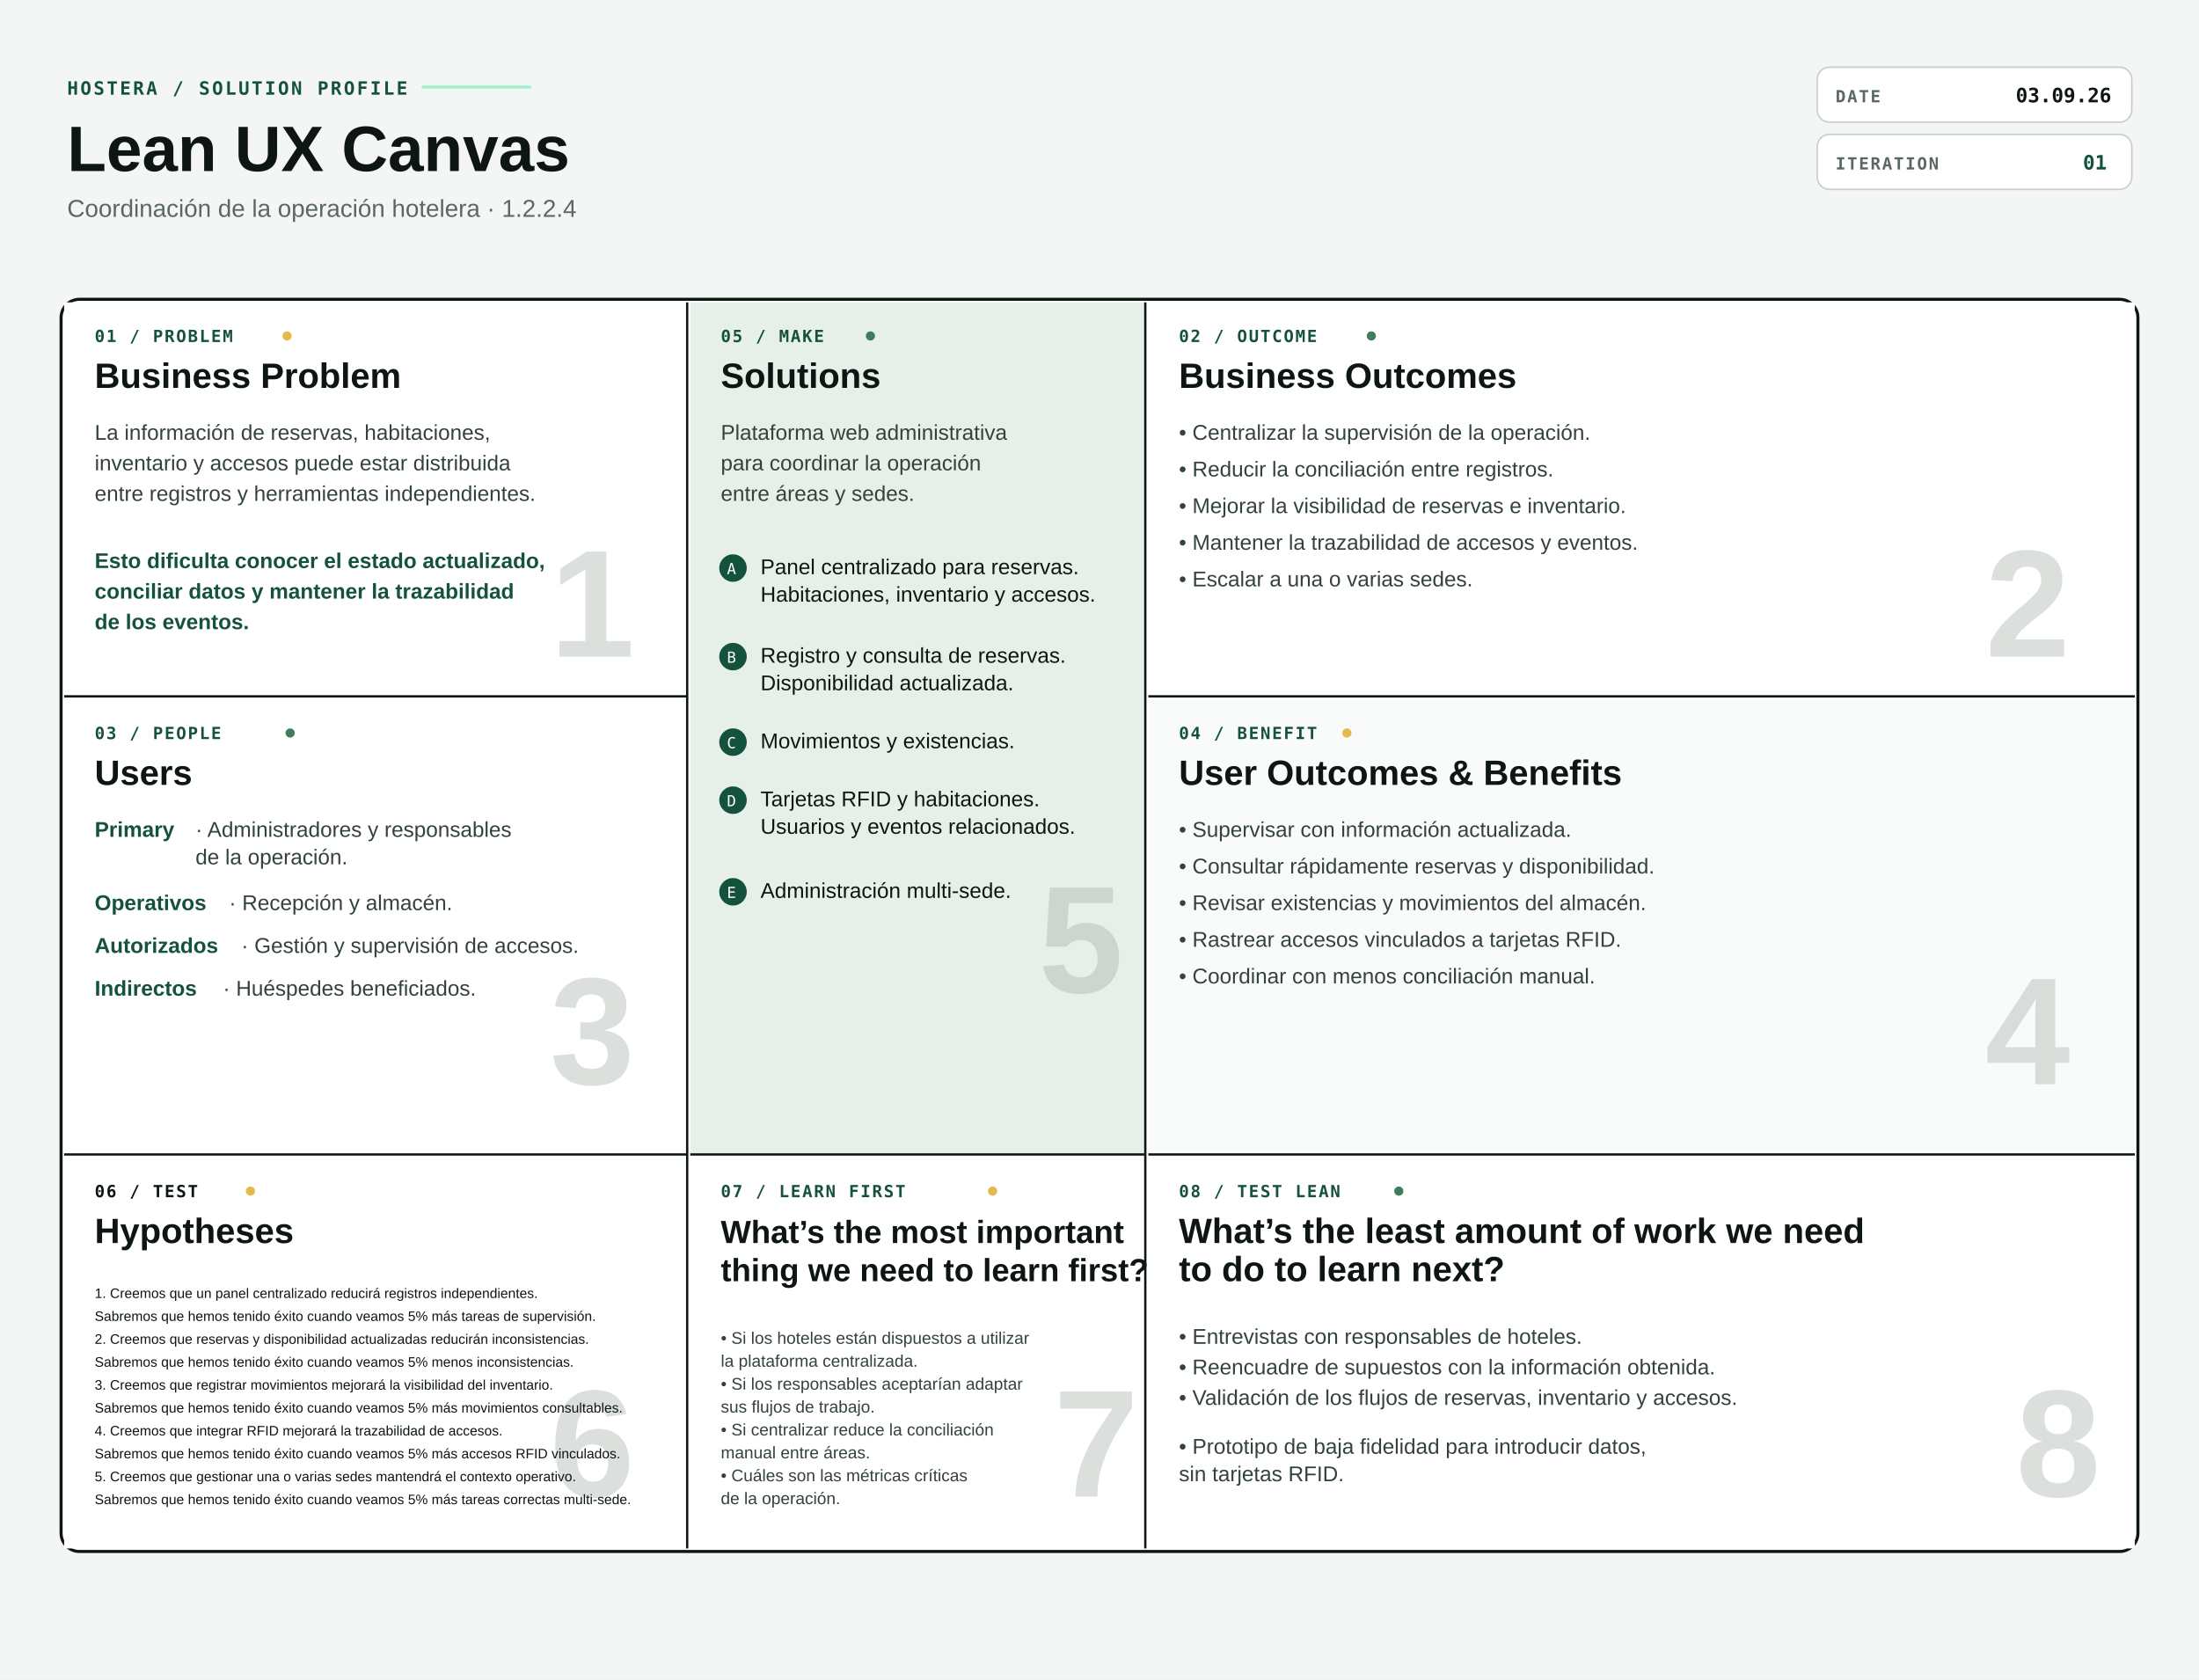
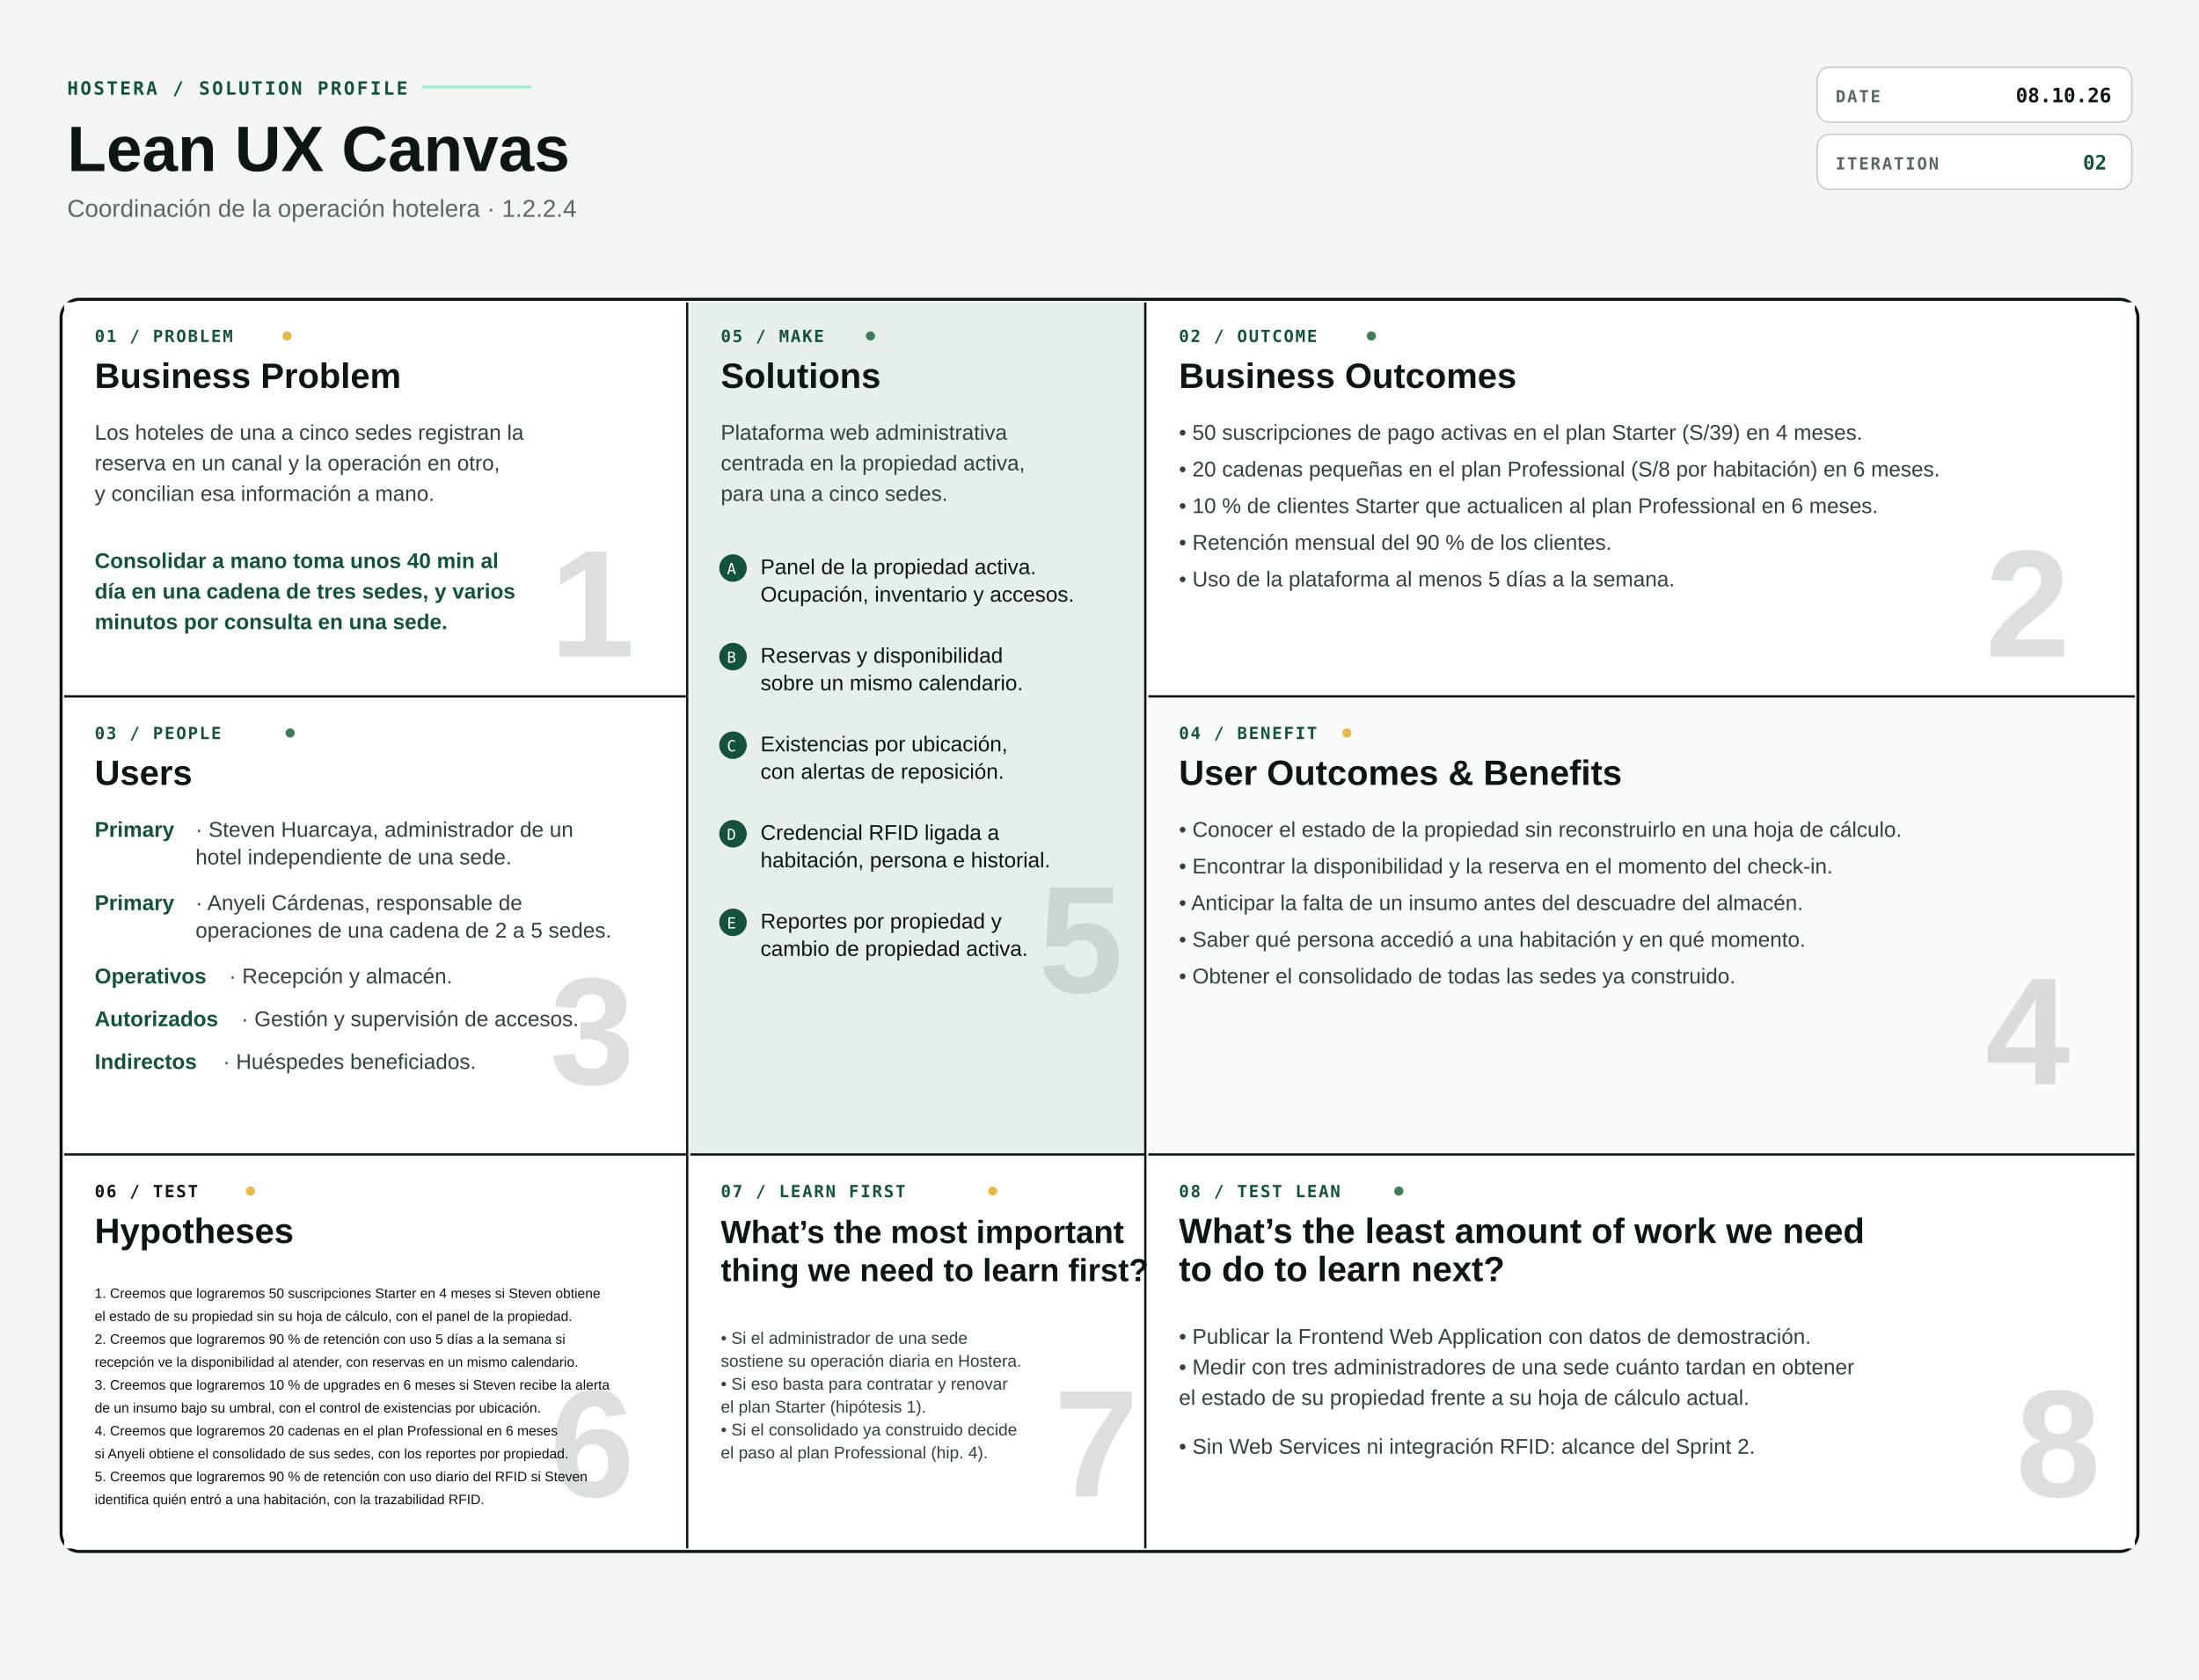
<svg xmlns="http://www.w3.org/2000/svg" width="1440" height="1100" viewBox="0 0 1440 1100" role="img" aria-labelledby="title desc">
  <rect width="1440" height="1100" fill="#F3F6F4" />
  <g font-family="Arial, Helvetica, sans-serif" fill="#0D1613">
    <text x="44" y="62" font-family="monospace" font-size="12" font-weight="700" letter-spacing="1.4" fill="#14523E">HOSTERA / SOLUTION PROFILE</text>
    <rect x="276" y="56" width="72" height="2" rx="1" fill="#9EF2CC" />
    <text x="44" y="112" font-size="42" font-weight="700">Lean UX Canvas</text>
    <text x="44" y="142" font-size="16" fill="#5B6862">Coordinación de la operación hotelera · 1.2.2.4</text>
    <g transform="translate(1190,44)">
      <rect width="206" height="36" rx="8" fill="#FFFFFF" stroke="#C6CFCA" />
      <text x="12" y="23" font-family="monospace" font-size="11" font-weight="700" letter-spacing="1" fill="#5B6862">DATE</text>
-       <text x="130" y="23" font-family="monospace" font-size="13" font-weight="700">03.09.26</text>
+       <text x="130" y="23" font-family="monospace" font-size="13" font-weight="700">08.10.26</text>
      <rect y="44" width="206" height="36" rx="8" fill="#FFFFFF" stroke="#C6CFCA" />
      <text x="12" y="67" font-family="monospace" font-size="11" font-weight="700" letter-spacing="1" fill="#5B6862">ITERATION</text>
-       <text x="174" y="67" font-family="monospace" font-size="13" font-weight="700" fill="#14523E">01</text>
+       <text x="174" y="67" font-family="monospace" font-size="13" font-weight="700" fill="#14523E">02</text>
    </g>
    <rect x="40" y="196" width="1360" height="820" rx="12" fill="#FFFFFF" stroke="#0D1613" stroke-width="2" />
    <rect x="42" y="198" width="408" height="258" fill="#FFFFFF" />
    <rect x="42" y="458" width="408" height="298" fill="#FFFFFF" />
    <rect x="42" y="758" width="408" height="256" fill="#FFFFFF" />
    <rect x="452" y="198" width="298" height="558" fill="#E6F0E9" />
    <rect x="452" y="758" width="298" height="256" fill="#FFFFFF" />
    <rect x="752" y="198" width="646" height="258" fill="#FFFFFF" />
    <rect x="752" y="458" width="646" height="298" fill="#F9FBFA" />
    <rect x="752" y="758" width="646" height="256" fill="#FFFFFF" />
    <path d="M450 198V1014 M750 198V1014 M42 456H450 M42 756H450 M452 756H750 M752 456H1398 M752 756H1398" fill="none" stroke="#0D1613" stroke-width="1.5" />
    <g fill="#9BA59F" opacity="0.35" font-size="100" font-weight="700">
      <text x="360" y="430">1</text>
      <text x="1300" y="430">2</text>
      <text x="360" y="710">3</text>
      <text x="1300" y="710">4</text>
      <text x="680" y="650">5</text>
      <text x="360" y="980">6</text>
      <text x="690" y="980">7</text>
      <text x="1320" y="980">8</text>
    </g>
    <g font-family="monospace" font-size="11" font-weight="700" letter-spacing="1" fill="#14523E">
      <text x="62" y="224">01 / PROBLEM</text>
      <circle cx="188" cy="220" r="3" fill="#E5B94C" />
      <text x="62" y="484">03 / PEOPLE</text>
      <circle cx="190" cy="480" r="3" fill="#3F7D5A" />
      <text x="62" y="784" fill="#0D1613">06 / TEST</text>
      <circle cx="164" cy="780" r="3" fill="#E5B94C" />
      <text x="472" y="224">05 / MAKE</text>
      <circle cx="570" cy="220" r="3" fill="#3F7D5A" />
      <text x="472" y="784">07 / LEARN FIRST</text>
      <circle cx="650" cy="780" r="3" fill="#E5B94C" />
      <text x="772" y="224">02 / OUTCOME</text>
      <circle cx="898" cy="220" r="3" fill="#3F7D5A" />
      <text x="772" y="484">04 / BENEFIT</text>
      <circle cx="882" cy="480" r="3" fill="#E5B94C" />
      <text x="772" y="784">08 / TEST LEAN</text>
      <circle cx="916" cy="780" r="3" fill="#3F7D5A" />
    </g>
    <g font-size="23" font-weight="700">
      <text x="62" y="254">Business Problem</text>
      <text x="62" y="514">Users</text>
      <text x="62" y="814">Hypotheses</text>
      <text x="472" y="254">Solutions</text>
      <text x="472" y="814" font-size="21">What’s the most important</text>
      <text x="472" y="839" font-size="21">thing we need to learn first?</text>
      <text x="772" y="254">Business Outcomes</text>
      <text x="772" y="514">User Outcomes &amp; Benefits</text>
      <text x="772" y="814">What’s the least amount of work we need</text>
      <text x="772" y="839">to do to learn next?</text>
    </g>
    <g font-size="14" fill="#33423B">
      <text x="62" y="288">
-         <tspan x="62" dy="0">La información de reservas, habitaciones,</tspan>
-         <tspan x="62" dy="20">inventario y accesos puede estar distribuida</tspan>
-         <tspan x="62" dy="20">entre registros y herramientas independientes.</tspan>
+         <tspan x="62" dy="0">Los hoteles de una a cinco sedes registran la</tspan>
+         <tspan x="62" dy="20">reserva en un canal y la operación en otro,</tspan>
+         <tspan x="62" dy="20">y concilian esa información a mano.</tspan>
      </text>
      <text x="62" y="372" fill="#14523E" font-weight="700">
-         <tspan x="62" dy="0">Esto dificulta conocer el estado actualizado,</tspan>
-         <tspan x="62" dy="20">conciliar datos y mantener la trazabilidad</tspan>
-         <tspan x="62" dy="20">de los eventos.</tspan>
+         <tspan x="62" dy="0">Consolidar a mano toma unos 40 min al</tspan>
+         <tspan x="62" dy="20">día en una cadena de tres sedes, y varios</tspan>
+         <tspan x="62" dy="20">minutos por consulta en una sede.</tspan>
      </text>
      <text x="62" y="548">
        <tspan font-weight="700" fill="#14523E">Primary</tspan>
-         <tspan x="128">· Administradores y responsables</tspan>
-         <tspan x="128" dy="18">de la operación.</tspan>
+         <tspan x="128">· Steven Huarcaya, administrador de un</tspan>
+         <tspan x="128" dy="18">hotel independiente de una sede.</tspan>
      </text>
      <text x="62" y="596">
+         <tspan font-weight="700" fill="#14523E">Primary</tspan>
+         <tspan x="128">· Anyeli Cárdenas, responsable de</tspan>
+         <tspan x="128" dy="18">operaciones de una cadena de 2 a 5 sedes.</tspan>
+       </text>
+       <text x="62" y="644">
        <tspan font-weight="700" fill="#14523E">Operativos</tspan>
        <tspan x="150">· Recepción y almacén.</tspan>
      </text>
-       <text x="62" y="624">
+       <text x="62" y="672">
        <tspan font-weight="700" fill="#14523E">Autorizados</tspan>
        <tspan x="158">· Gestión y supervisión de accesos.</tspan>
      </text>
-       <text x="62" y="652">
+       <text x="62" y="700">
        <tspan font-weight="700" fill="#14523E">Indirectos</tspan>
        <tspan x="146">· Huéspedes beneficiados.</tspan>
      </text>
      <text x="62" y="850" font-size="9" fill="#0D1613">
-         <tspan x="62" dy="0">1. Creemos que un panel centralizado reducirá registros independientes.</tspan>
-         <tspan x="62" dy="15">Sabremos que hemos tenido éxito cuando veamos 5% más tareas de supervisión.</tspan>
-         <tspan x="62" dy="15">2. Creemos que reservas y disponibilidad actualizadas reducirán inconsistencias.</tspan>
-         <tspan x="62" dy="15">Sabremos que hemos tenido éxito cuando veamos 5% menos inconsistencias.</tspan>
-         <tspan x="62" dy="15">3. Creemos que registrar movimientos mejorará la visibilidad del inventario.</tspan>
-         <tspan x="62" dy="15">Sabremos que hemos tenido éxito cuando veamos 5% más movimientos consultables.</tspan>
-         <tspan x="62" dy="15">4. Creemos que integrar RFID mejorará la trazabilidad de accesos.</tspan>
-         <tspan x="62" dy="15">Sabremos que hemos tenido éxito cuando veamos 5% más accesos RFID vinculados.</tspan>
-         <tspan x="62" dy="15">5. Creemos que gestionar una o varias sedes mantendrá el contexto operativo.</tspan>
-         <tspan x="62" dy="15">Sabremos que hemos tenido éxito cuando veamos 5% más tareas correctas multi-sede.</tspan>
+         <tspan x="62" dy="0">1. Creemos que lograremos 50 suscripciones Starter en 4 meses si Steven obtiene</tspan>
+         <tspan x="62" dy="15">el estado de su propiedad sin su hoja de cálculo, con el panel de la propiedad.</tspan>
+         <tspan x="62" dy="15">2. Creemos que lograremos 90 % de retención con uso 5 días a la semana si</tspan>
+         <tspan x="62" dy="15">recepción ve la disponibilidad al atender, con reservas en un mismo calendario.</tspan>
+         <tspan x="62" dy="15">3. Creemos que lograremos 10 % de upgrades en 6 meses si Steven recibe la alerta</tspan>
+         <tspan x="62" dy="15">de un insumo bajo su umbral, con el control de existencias por ubicación.</tspan>
+         <tspan x="62" dy="15">4. Creemos que lograremos 20 cadenas en el plan Professional en 6 meses</tspan>
+         <tspan x="62" dy="15">si Anyeli obtiene el consolidado de sus sedes, con los reportes por propiedad.</tspan>
+         <tspan x="62" dy="15">5. Creemos que lograremos 90 % de retención con uso diario del RFID si Steven</tspan>
+         <tspan x="62" dy="15">identifica quién entró a una habitación, con la trazabilidad RFID.</tspan>
      </text>
      <text x="472" y="288">
        <tspan x="472" dy="0">Plataforma web administrativa</tspan>
-         <tspan x="472" dy="20">para coordinar la operación</tspan>
-         <tspan x="472" dy="20">entre áreas y sedes.</tspan>
+         <tspan x="472" dy="20">centrada en la propiedad activa,</tspan>
+         <tspan x="472" dy="20">para una a cinco sedes.</tspan>
      </text>
      <g fill="#0D1613">
        <circle cx="480" cy="372" r="9" fill="#14523E" />
        <text x="476" y="376" font-family="monospace" font-size="10" fill="#FFFFFF">A</text>
-         <text x="498" y="376">Panel centralizado para reservas.</text>
-         <text x="498" y="394">Habitaciones, inventario y accesos.</text>
+         <text x="498" y="376">Panel de la propiedad activa.</text>
+         <text x="498" y="394">Ocupación, inventario y accesos.</text>
        <circle cx="480" cy="430" r="9" fill="#14523E" />
        <text x="476" y="434" font-family="monospace" font-size="10" fill="#FFFFFF">B</text>
-         <text x="498" y="434">Registro y consulta de reservas.</text>
-         <text x="498" y="452">Disponibilidad actualizada.</text>
-         <circle cx="480" cy="486" r="9" fill="#14523E" />
-         <text x="476" y="490" font-family="monospace" font-size="10" fill="#FFFFFF">C</text>
-         <text x="498" y="490">Movimientos y existencias.</text>
-         <circle cx="480" cy="524" r="9" fill="#14523E" />
-         <text x="476" y="528" font-family="monospace" font-size="10" fill="#FFFFFF">D</text>
-         <text x="498" y="528">Tarjetas RFID y habitaciones.</text>
-         <text x="498" y="546">Usuarios y eventos relacionados.</text>
-         <circle cx="480" cy="584" r="9" fill="#14523E" />
-         <text x="476" y="588" font-family="monospace" font-size="10" fill="#FFFFFF">E</text>
-         <text x="498" y="588">Administración multi-sede.</text>
+         <text x="498" y="434">Reservas y disponibilidad</text>
+         <text x="498" y="452">sobre un mismo calendario.</text>
+         <circle cx="480" cy="488" r="9" fill="#14523E" />
+         <text x="476" y="492" font-family="monospace" font-size="10" fill="#FFFFFF">C</text>
+         <text x="498" y="492">Existencias por ubicación,</text>
+         <text x="498" y="510">con alertas de reposición.</text>
+         <circle cx="480" cy="546" r="9" fill="#14523E" />
+         <text x="476" y="550" font-family="monospace" font-size="10" fill="#FFFFFF">D</text>
+         <text x="498" y="550">Credencial RFID ligada a</text>
+         <text x="498" y="568">habitación, persona e historial.</text>
+         <circle cx="480" cy="604" r="9" fill="#14523E" />
+         <text x="476" y="608" font-family="monospace" font-size="10" fill="#FFFFFF">E</text>
+         <text x="498" y="608">Reportes por propiedad y</text>
+         <text x="498" y="626">cambio de propiedad activa.</text>
      </g>
      <text x="472" y="880" font-size="11">
-         <tspan x="472" dy="0">• Si los hoteles están dispuestos a utilizar</tspan>
-         <tspan x="472" dy="15">  la plataforma centralizada.</tspan>
-         <tspan x="472" dy="15">• Si los responsables aceptarían adaptar</tspan>
-         <tspan x="472" dy="15">  sus flujos de trabajo.</tspan>
-         <tspan x="472" dy="15">• Si centralizar reduce la conciliación</tspan>
-         <tspan x="472" dy="15">  manual entre áreas.</tspan>
-         <tspan x="472" dy="15">• Cuáles son las métricas críticas</tspan>
-         <tspan x="472" dy="15">  de la operación.</tspan>
+         <tspan x="472" dy="0">• Si el administrador de una sede</tspan>
+         <tspan x="472" dy="15">  sostiene su operación diaria en Hostera.</tspan>
+         <tspan x="472" dy="15">• Si eso basta para contratar y renovar</tspan>
+         <tspan x="472" dy="15">  el plan Starter (hipótesis 1).</tspan>
+         <tspan x="472" dy="15">• Si el consolidado ya construido decide</tspan>
+         <tspan x="472" dy="15">  el paso al plan Professional (hip. 4).</tspan>
      </text>
      <text x="772" y="288">
-         <tspan x="772" dy="0">• Centralizar la supervisión de la operación.</tspan>
-         <tspan x="772" dy="24">• Reducir la conciliación entre registros.</tspan>
-         <tspan x="772" dy="24">• Mejorar la visibilidad de reservas e inventario.</tspan>
-         <tspan x="772" dy="24">• Mantener la trazabilidad de accesos y eventos.</tspan>
-         <tspan x="772" dy="24">• Escalar a una o varias sedes.</tspan>
+         <tspan x="772" dy="0">• 50 suscripciones de pago activas en el plan Starter (S/39) en 4 meses.</tspan>
+         <tspan x="772" dy="24">• 20 cadenas pequeñas en el plan Professional (S/8 por habitación) en 6 meses.</tspan>
+         <tspan x="772" dy="24">• 10 % de clientes Starter que actualicen al plan Professional en 6 meses.</tspan>
+         <tspan x="772" dy="24">• Retención mensual del 90 % de los clientes.</tspan>
+         <tspan x="772" dy="24">• Uso de la plataforma al menos 5 días a la semana.</tspan>
      </text>
      <text x="772" y="548">
-         <tspan x="772" dy="0">• Supervisar con información actualizada.</tspan>
-         <tspan x="772" dy="24">• Consultar rápidamente reservas y disponibilidad.</tspan>
-         <tspan x="772" dy="24">• Revisar existencias y movimientos del almacén.</tspan>
-         <tspan x="772" dy="24">• Rastrear accesos vinculados a tarjetas RFID.</tspan>
-         <tspan x="772" dy="24">• Coordinar con menos conciliación manual.</tspan>
+         <tspan x="772" dy="0">• Conocer el estado de la propiedad sin reconstruirlo en una hoja de cálculo.</tspan>
+         <tspan x="772" dy="24">• Encontrar la disponibilidad y la reserva en el momento del check-in.</tspan>
+         <tspan x="772" dy="24">• Anticipar la falta de un insumo antes del descuadre del almacén.</tspan>
+         <tspan x="772" dy="24">• Saber qué persona accedió a una habitación y en qué momento.</tspan>
+         <tspan x="772" dy="24">• Obtener el consolidado de todas las sedes ya construido.</tspan>
      </text>
      <text x="772" y="880">
-         <tspan x="772" dy="0">• Entrevistas con responsables de hoteles.</tspan>
-         <tspan x="772" dy="20">• Reencuadre de supuestos con la información obtenida.</tspan>
-         <tspan x="772" dy="20">• Validación de los flujos de reservas, inventario y accesos.</tspan>
+         <tspan x="772" dy="0">• Publicar la Frontend Web Application con datos de demostración.</tspan>
+         <tspan x="772" dy="20">• Medir con tres administradores de una sede cuánto tardan en obtener</tspan>
+         <tspan x="772" dy="20">  el estado de su propiedad frente a su hoja de cálculo actual.</tspan>
      </text>
      <text x="772" y="952" fill="#33423B">
-         <tspan x="772" dy="0">• Prototipo de baja fidelidad para introducir datos,</tspan>
-         <tspan x="772" dy="18">sin tarjetas RFID.</tspan>
+         <tspan x="772" dy="0">• Sin Web Services ni integración RFID: alcance del Sprint 2.</tspan>
      </text>
    </g>
  </g>
</svg>
